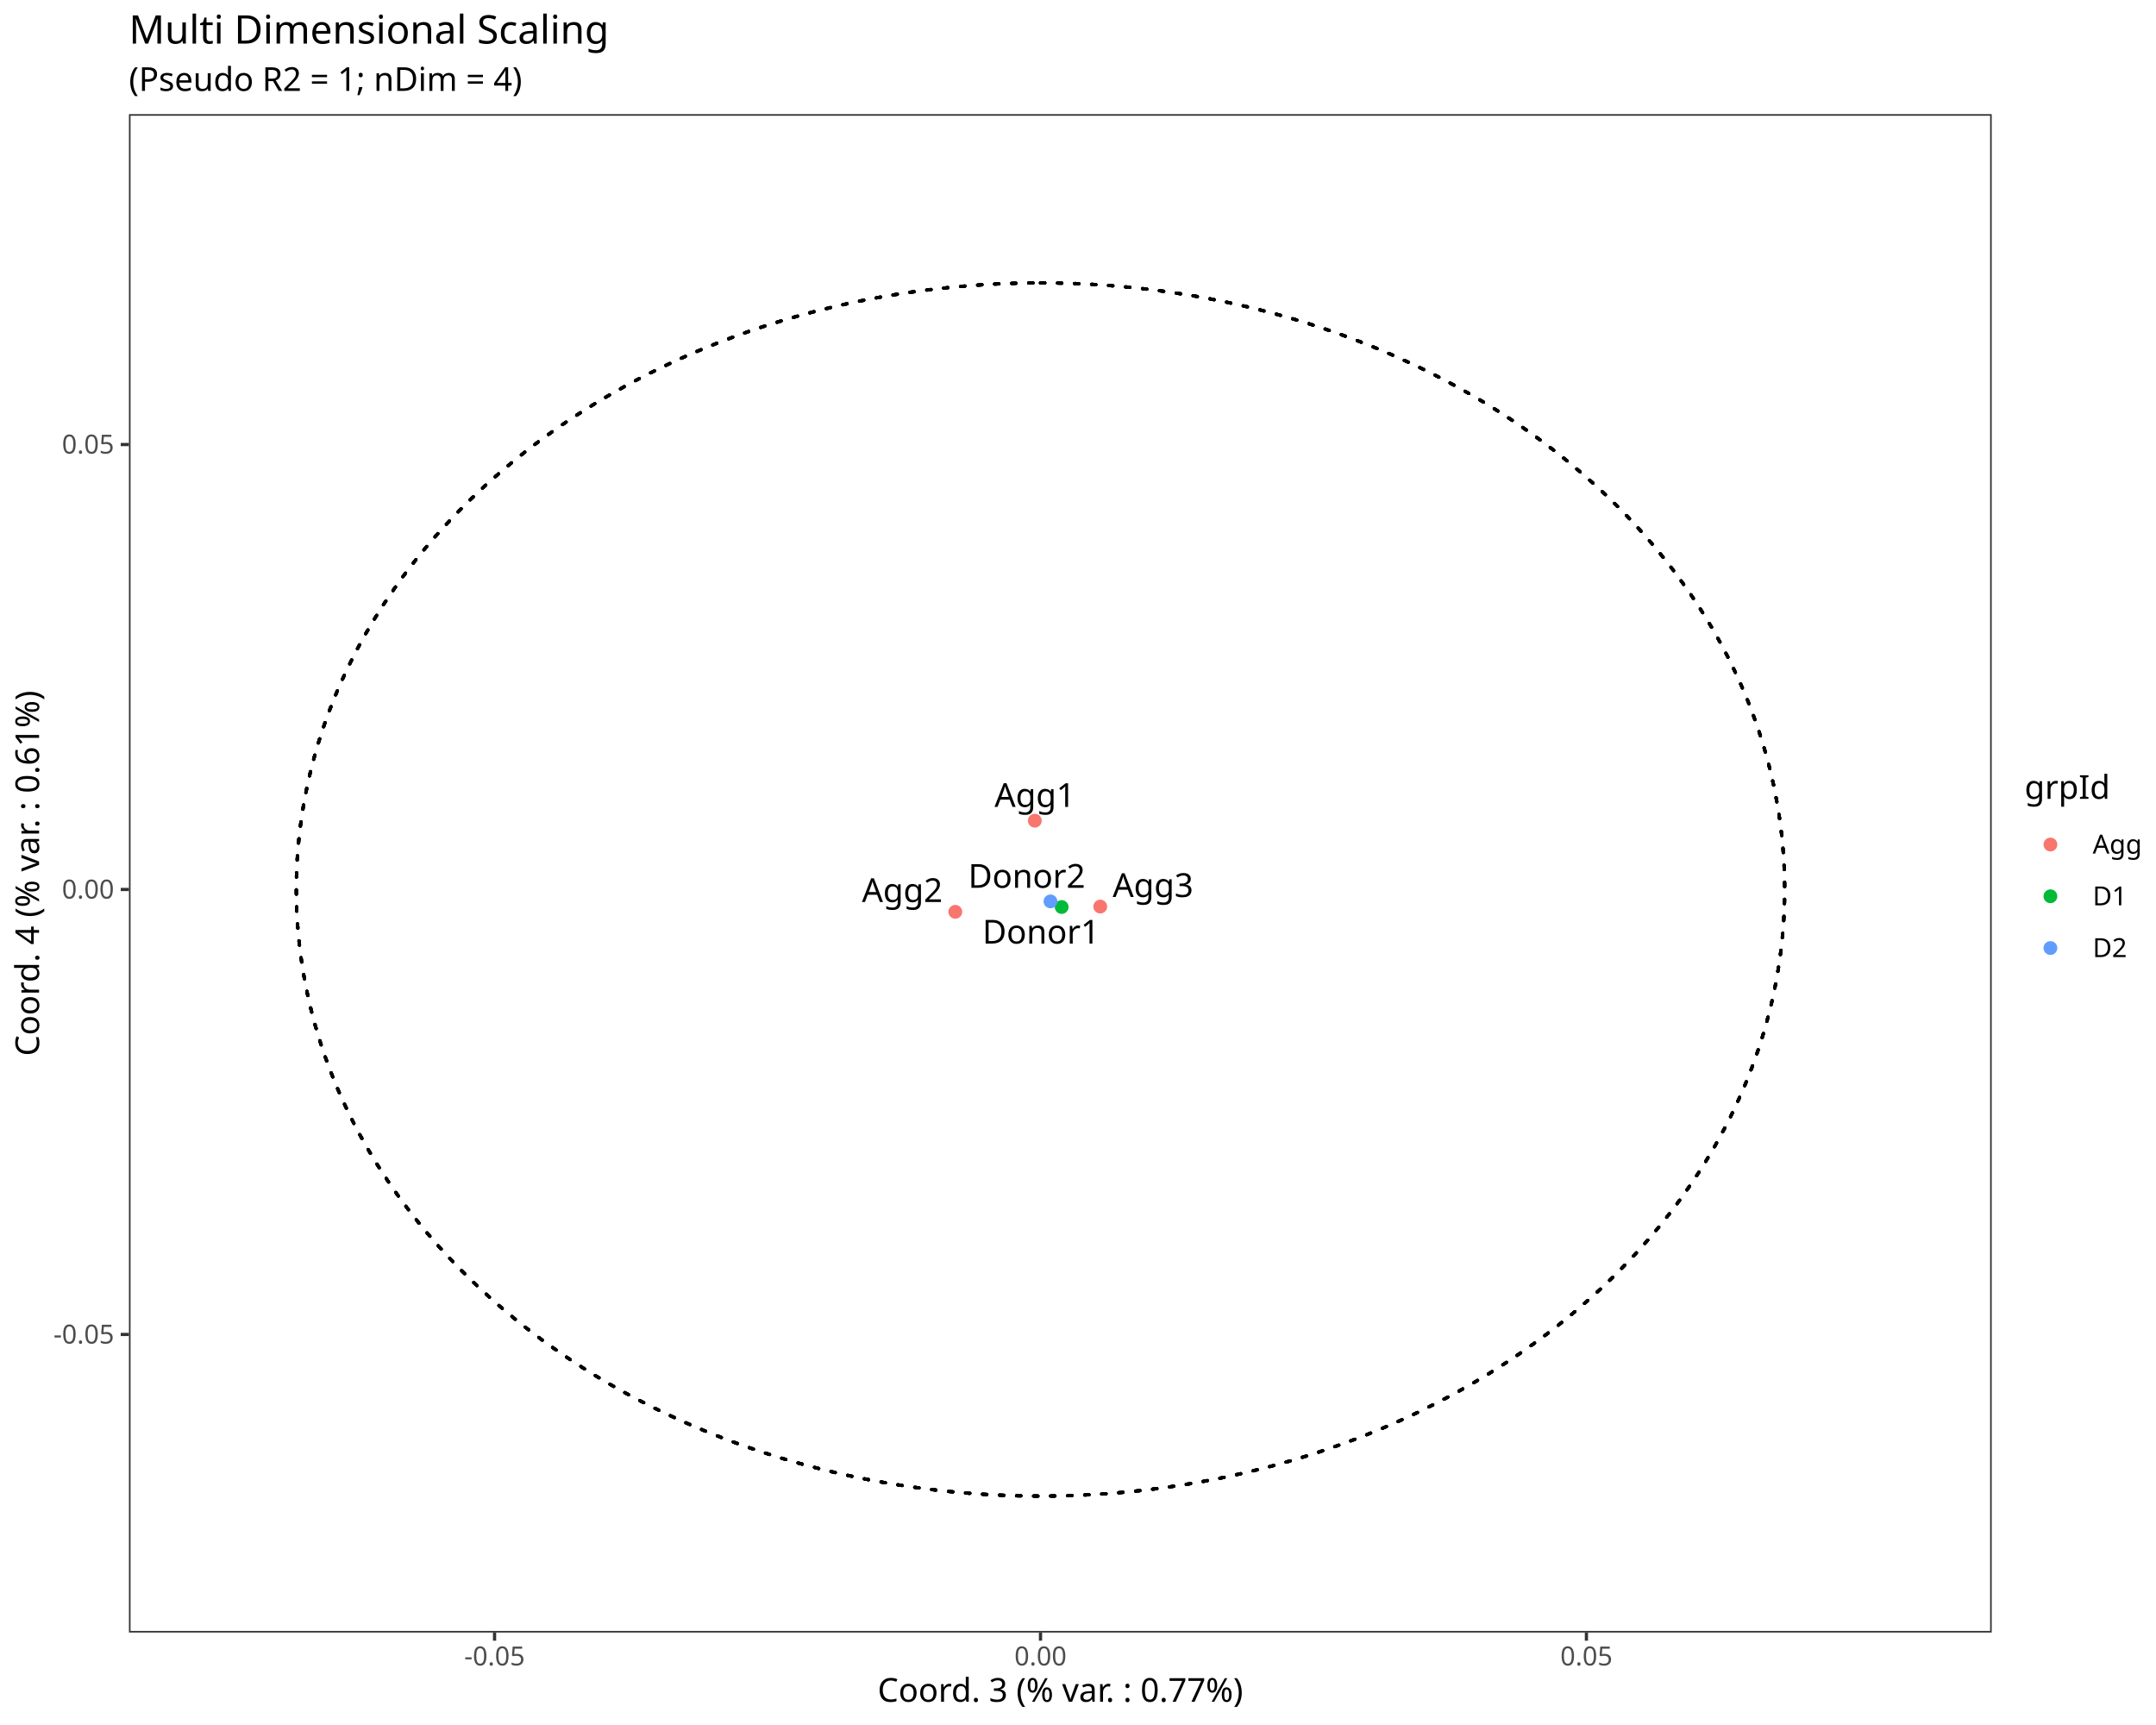
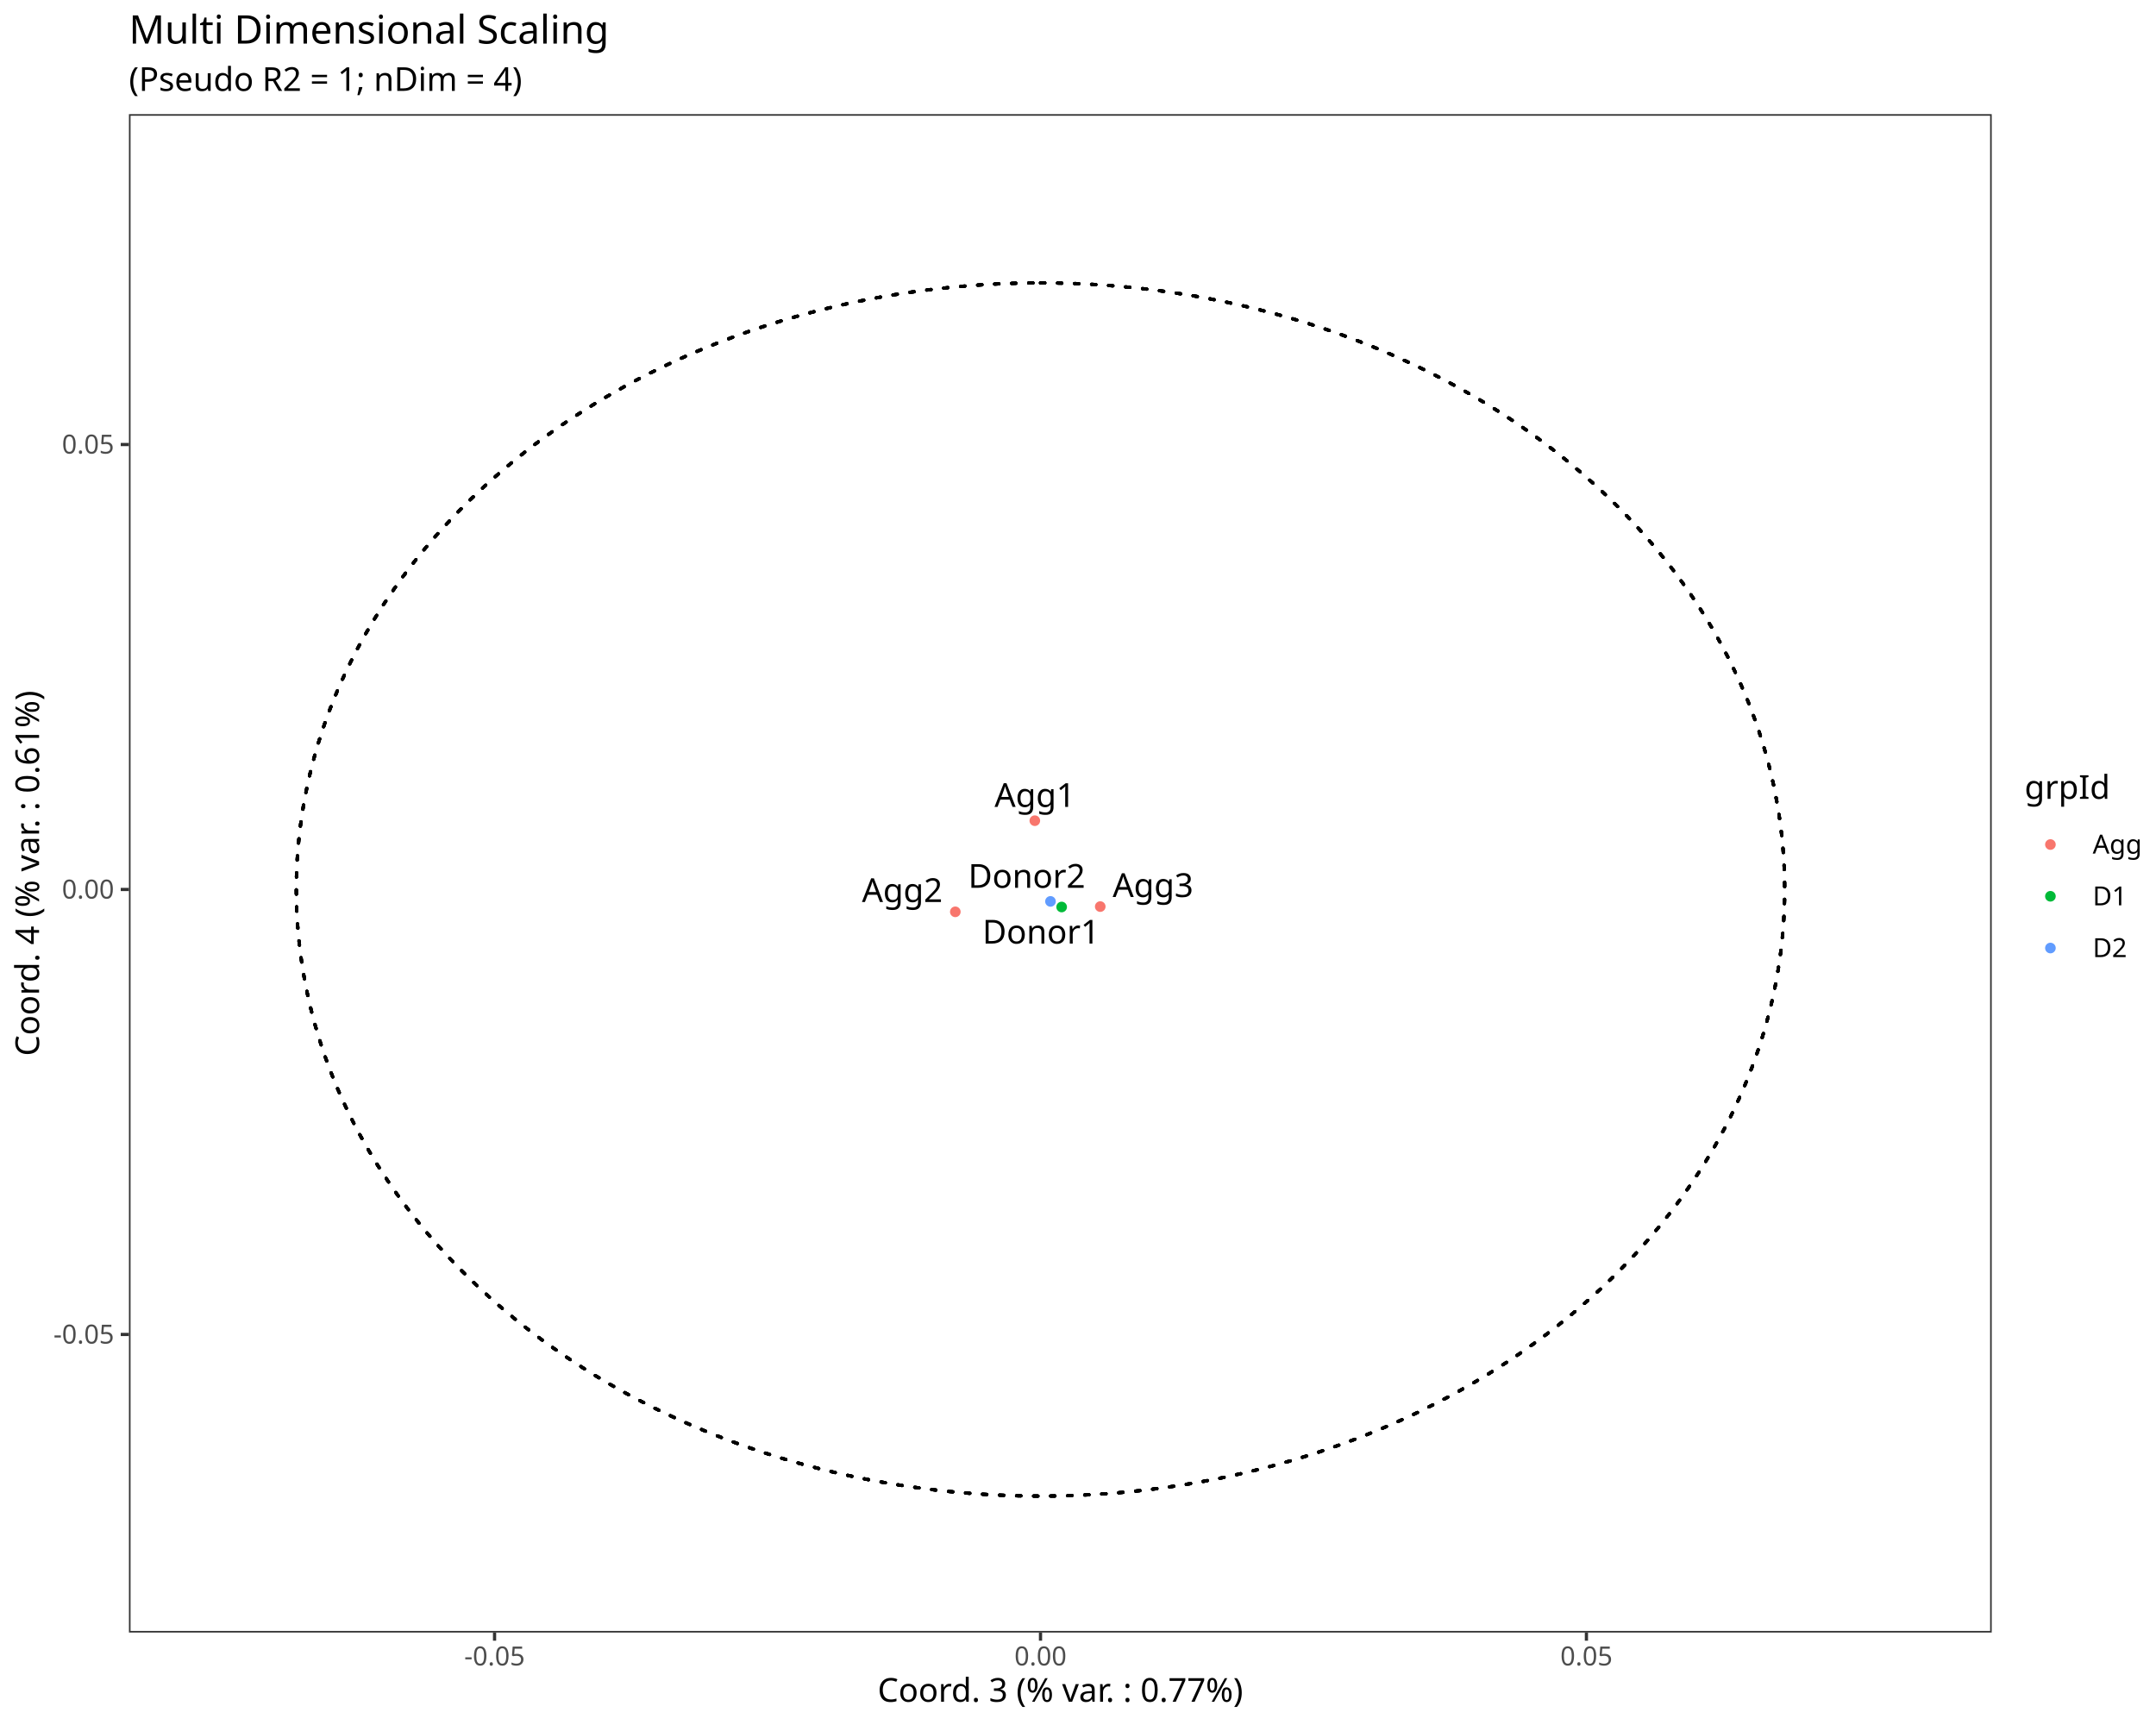
<svg xmlns="http://www.w3.org/2000/svg" class="svglite" data-engine-version="2.0" width="720.00pt" height="576.00pt" viewBox="0 0 720.00 576.00">
  <defs>
    <style type="text/css">
    .svglite line, .svglite polyline, .svglite polygon, .svglite path, .svglite rect, .svglite circle {
      fill: none;
      stroke: #000000;
      stroke-linecap: round;
      stroke-linejoin: round;
      stroke-miterlimit: 10.00;
    }
  </style>
  </defs>
  <rect width="100%" height="100%" style="stroke: none; fill: #FFFFFF;" />
  <defs>
    <clipPath id="cpMC4wMHw3MjAuMDB8MC4wMHw1NzYuMDA=">
      <rect x="0.00" y="0.00" width="720.00" height="576.00" />
    </clipPath>
  </defs>
  <g clip-path="url(#cpMC4wMHw3MjAuMDB8MC4wMHw1NzYuMDA=)">
    <rect x="0.00" y="0.00" width="720.00" height="576.00" style="stroke-width: 1.07; stroke: #FFFFFF; fill: #FFFFFF;" />
  </g>
  <defs>
    <clipPath id="cpNDMuMDZ8NjY1LjE0fDM4LjEyfDU0NS4xMQ==">
      <rect x="43.06" y="38.12" width="622.08" height="507.00" />
    </clipPath>
  </defs>
  <g clip-path="url(#cpNDMuMDZ8NjY1LjE0fDM4LjEyfDU0NS4xMQ==)">
    <rect x="43.06" y="38.12" width="622.08" height="507.00" style="stroke-width: 1.07; stroke: none; fill: #FFFFFF;" />
-     <circle cx="354.54" cy="302.86" r="1.95" style="stroke-width: 0.71; stroke: #00BA38; fill: #00BA38;" />
-     <circle cx="350.81" cy="300.99" r="1.95" style="stroke-width: 0.71; stroke: #619CFF; fill: #619CFF;" />
-     <circle cx="345.58" cy="274.04" r="1.95" style="stroke-width: 0.71; stroke: #F8766D; fill: #F8766D;" />
-     <circle cx="319.03" cy="304.47" r="1.95" style="stroke-width: 0.71; stroke: #F8766D; fill: #F8766D;" />
-     <circle cx="367.43" cy="302.72" r="1.95" style="stroke-width: 0.71; stroke: #F8766D; fill: #F8766D;" />
+     <circle cx="354.54" cy="302.86" r="1.42" style="stroke-width: 0.71; stroke: #00BA38; fill: #00BA38;" />
+     <circle cx="350.81" cy="300.99" r="1.42" style="stroke-width: 0.71; stroke: #619CFF; fill: #619CFF;" />
+     <circle cx="345.58" cy="274.04" r="1.42" style="stroke-width: 0.71; stroke: #F8766D; fill: #F8766D;" />
+     <circle cx="319.03" cy="304.47" r="1.42" style="stroke-width: 0.71; stroke: #F8766D; fill: #F8766D;" />
+     <circle cx="367.43" cy="302.72" r="1.42" style="stroke-width: 0.71; stroke: #F8766D; fill: #F8766D;" />
    <text x="347.64" y="315.07" text-anchor="middle" style="font-size: 11.04px; font-family: sans;" textLength="36.21px" lengthAdjust="spacingAndGlyphs">Donor1</text>
    <text x="342.88" y="296.45" text-anchor="middle" style="font-size: 11.04px; font-family: sans;" textLength="36.21px" lengthAdjust="spacingAndGlyphs">Donor2</text>
    <text x="345.60" y="269.44" text-anchor="middle" style="font-size: 11.04px; font-family: sans;" textLength="25.79px" lengthAdjust="spacingAndGlyphs">Agg1</text>
    <text x="301.32" y="301.20" text-anchor="middle" style="font-size: 11.04px; font-family: sans;" textLength="25.79px" lengthAdjust="spacingAndGlyphs">Agg2</text>
    <text x="385.05" y="299.52" text-anchor="middle" style="font-size: 11.04px; font-family: sans;" textLength="25.79px" lengthAdjust="spacingAndGlyphs">Agg3</text>
    <polygon points="347.48,94.47 351.81,94.50 356.15,94.59 360.48,94.74 364.81,94.96 369.14,95.24 373.46,95.58 377.77,95.98 382.07,96.44 386.36,96.96 390.63,97.54 394.90,98.19 399.15,98.89 403.38,99.66 407.60,100.48 411.80,101.37 415.98,102.31 420.14,103.32 424.28,104.38 428.39,105.50 432.48,106.68 436.54,107.92 440.58,109.21 444.58,110.57 448.56,111.98 452.51,113.44 456.42,114.97 460.31,116.54 464.15,118.17 467.96,119.86 471.74,121.60 475.48,123.40 479.18,125.24 482.83,127.14 486.45,129.09 490.03,131.10 493.56,133.15 497.04,135.25 500.48,137.40 503.88,139.60 507.23,141.85 510.52,144.15 513.77,146.49 516.97,148.88 520.12,151.31 523.21,153.79 526.25,156.31 529.24,158.88 532.17,161.48 535.04,164.13 537.86,166.82 540.62,169.55 543.32,172.31 545.96,175.12 548.54,177.96 551.06,180.84 553.51,183.75 555.91,186.70 558.24,189.68 560.50,192.69 562.71,195.74 564.84,198.82 566.91,201.92 568.91,205.06 570.85,208.22 572.72,211.41 574.52,214.63 576.25,217.87 577.91,221.14 579.49,224.43 581.01,227.74 582.46,231.07 583.84,234.42 585.14,237.79 586.37,241.18 587.53,244.59 588.62,248.01 589.63,251.45 590.57,254.90 591.44,258.37 592.23,261.84 592.94,265.33 593.58,268.82 594.15,272.33 594.64,275.84 595.06,279.36 595.40,282.88 595.66,286.41 595.85,289.95 595.96,293.48 596.00,297.01 595.96,300.55 595.85,304.08 595.66,307.61 595.40,311.14 595.06,314.67 594.64,318.19 594.15,321.70 593.58,325.20 592.94,328.70 592.23,332.19 591.44,335.66 590.57,339.13 589.63,342.58 588.62,346.01 587.53,349.44 586.37,352.84 585.14,356.23 583.84,359.60 582.46,362.96 581.01,366.29 579.49,369.60 577.91,372.89 576.25,376.16 574.52,379.40 572.72,382.61 570.85,385.81 568.91,388.97 566.91,392.10 564.84,395.21 562.71,398.29 560.50,401.33 558.24,404.35 555.91,407.33 553.51,410.28 551.06,413.19 548.54,416.07 545.96,418.91 543.32,421.71 540.62,424.48 537.86,427.21 535.04,429.90 532.17,432.54 529.24,435.15 526.25,437.72 523.21,440.24 520.12,442.71 516.97,445.15 513.77,447.54 510.52,449.88 507.23,452.17 503.88,454.42 500.48,456.62 497.04,458.78 493.56,460.88 490.03,462.93 486.45,464.93 482.83,466.88 479.18,468.78 475.48,470.63 471.74,472.43 467.96,474.17 464.15,475.85 460.31,477.49 456.42,479.06 452.51,480.58 448.56,482.05 444.58,483.46 440.58,484.81 436.54,486.11 432.48,487.35 428.39,488.53 424.28,489.65 420.14,490.71 415.98,491.72 411.80,492.66 407.60,493.55 403.38,494.37 399.15,495.14 394.90,495.84 390.63,496.48 386.36,497.07 382.07,497.59 377.77,498.05 373.46,498.45 369.14,498.79 364.81,499.07 360.48,499.28 356.15,499.44 351.81,499.53 347.48,499.56 343.14,499.53 338.80,499.44 334.47,499.28 330.14,499.07 325.82,498.79 321.50,498.45 317.19,498.05 312.89,497.59 308.60,497.07 304.32,496.48 300.06,495.84 295.81,495.14 291.57,494.37 287.35,493.55 283.15,492.66 278.97,491.72 274.82,490.71 270.68,489.65 266.57,488.53 262.48,487.35 258.41,486.11 254.38,484.81 250.37,483.46 246.39,482.05 242.45,480.58 238.53,479.06 234.65,477.49 230.80,475.85 226.99,474.17 223.22,472.43 219.48,470.63 215.78,468.78 212.12,466.88 208.50,464.93 204.93,462.93 201.40,460.88 197.91,458.78 194.47,456.62 191.08,454.42 187.73,452.17 184.43,449.88 181.18,447.54 177.98,445.15 174.84,442.71 171.74,440.24 168.70,437.72 165.72,435.15 162.79,432.54 159.91,429.90 157.10,427.21 154.34,424.48 151.64,421.71 149.00,418.91 146.42,416.07 143.90,413.19 141.44,410.28 139.05,407.33 136.72,404.35 134.45,401.33 132.25,398.29 130.11,395.21 128.04,392.10 126.04,388.97 124.11,385.81 122.24,382.61 120.44,379.40 118.71,376.16 117.05,372.89 115.46,369.60 113.94,366.29 112.49,362.96 111.12,359.60 109.81,356.23 108.58,352.84 107.42,349.44 106.34,346.01 105.32,342.58 104.38,339.13 103.52,335.66 102.73,332.19 102.01,328.70 101.37,325.20 100.81,321.70 100.31,318.19 99.90,314.67 99.56,311.14 99.29,307.61 99.10,304.08 98.99,300.55 98.95,297.01 98.99,293.48 99.10,289.95 99.29,286.41 99.56,282.88 99.90,279.36 100.31,275.84 100.81,272.33 101.37,268.82 102.01,265.33 102.73,261.84 103.52,258.37 104.38,254.90 105.32,251.45 106.34,248.01 107.42,244.59 108.58,241.18 109.81,237.79 111.12,234.42 112.49,231.07 113.94,227.74 115.46,224.43 117.05,221.14 118.71,217.87 120.44,214.63 122.24,211.41 124.11,208.22 126.04,205.06 128.04,201.92 130.11,198.82 132.25,195.74 134.45,192.69 136.72,189.68 139.05,186.70 141.44,183.75 143.90,180.84 146.42,177.96 149.00,175.12 151.64,172.31 154.34,169.55 157.10,166.82 159.91,164.13 162.79,161.48 165.72,158.88 168.70,156.31 171.74,153.79 174.84,151.31 177.98,148.88 181.18,146.49 184.43,144.15 187.73,141.85 191.08,139.60 194.47,137.40 197.91,135.25 201.40,133.15 204.93,131.10 208.50,129.09 212.12,127.14 215.78,125.24 219.48,123.40 223.22,121.60 226.99,119.86 230.80,118.17 234.65,116.54 238.53,114.97 242.45,113.44 246.39,111.98 250.37,110.57 254.38,109.21 258.41,107.92 262.48,106.68 266.57,105.50 270.68,104.38 274.82,103.32 278.97,102.31 283.15,101.37 287.35,100.48 291.57,99.66 295.81,98.89 300.06,98.19 304.32,97.54 308.60,96.96 312.89,96.44 317.19,95.98 321.50,95.58 325.82,95.24 330.14,94.96 334.47,94.74 338.80,94.59 343.14,94.50 347.48,94.47 " style="stroke-width: 1.07; stroke-dasharray: 1.42,4.27; fill: none;" />
    <polygon points="347.48,94.47 351.81,94.50 356.15,94.59 360.48,94.74 364.81,94.96 369.14,95.24 373.46,95.58 377.77,95.98 382.07,96.44 386.36,96.96 390.63,97.54 394.90,98.19 399.15,98.89 403.38,99.66 407.60,100.48 411.80,101.37 415.98,102.31 420.14,103.32 424.28,104.38 428.39,105.50 432.48,106.68 436.54,107.92 440.58,109.21 444.58,110.57 448.56,111.98 452.51,113.44 456.42,114.97 460.31,116.54 464.15,118.17 467.96,119.86 471.74,121.60 475.48,123.40 479.18,125.24 482.83,127.14 486.45,129.09 490.03,131.10 493.56,133.15 497.04,135.25 500.48,137.40 503.88,139.60 507.23,141.85 510.52,144.15 513.77,146.49 516.97,148.88 520.12,151.31 523.21,153.79 526.25,156.31 529.24,158.88 532.17,161.48 535.04,164.13 537.86,166.82 540.62,169.55 543.32,172.31 545.96,175.12 548.54,177.96 551.06,180.84 553.51,183.75 555.91,186.70 558.24,189.68 560.50,192.69 562.71,195.74 564.84,198.82 566.91,201.92 568.91,205.06 570.85,208.22 572.72,211.41 574.52,214.63 576.25,217.87 577.91,221.14 579.49,224.43 581.01,227.74 582.46,231.07 583.84,234.42 585.14,237.79 586.37,241.18 587.53,244.59 588.62,248.01 589.63,251.45 590.57,254.90 591.44,258.37 592.23,261.84 592.94,265.33 593.58,268.82 594.15,272.33 594.64,275.84 595.06,279.36 595.40,282.88 595.66,286.41 595.85,289.95 595.96,293.48 596.00,297.01 595.96,300.55 595.85,304.08 595.66,307.61 595.40,311.14 595.06,314.67 594.64,318.19 594.15,321.70 593.58,325.20 592.94,328.70 592.23,332.19 591.44,335.66 590.57,339.13 589.63,342.58 588.62,346.01 587.53,349.44 586.37,352.84 585.14,356.23 583.84,359.60 582.46,362.96 581.01,366.29 579.49,369.60 577.91,372.89 576.25,376.16 574.52,379.40 572.72,382.61 570.85,385.81 568.91,388.97 566.91,392.10 564.84,395.21 562.71,398.29 560.50,401.33 558.24,404.35 555.91,407.33 553.51,410.28 551.06,413.19 548.54,416.07 545.96,418.91 543.32,421.71 540.62,424.48 537.86,427.21 535.04,429.90 532.17,432.54 529.24,435.15 526.25,437.72 523.21,440.24 520.12,442.71 516.97,445.15 513.77,447.54 510.52,449.88 507.23,452.17 503.88,454.42 500.48,456.62 497.04,458.78 493.56,460.88 490.03,462.93 486.45,464.93 482.83,466.88 479.18,468.78 475.48,470.63 471.74,472.43 467.96,474.17 464.15,475.85 460.31,477.49 456.42,479.06 452.51,480.58 448.56,482.05 444.58,483.46 440.58,484.81 436.54,486.11 432.48,487.35 428.39,488.53 424.28,489.65 420.14,490.71 415.98,491.72 411.80,492.66 407.60,493.55 403.38,494.37 399.15,495.14 394.90,495.84 390.63,496.48 386.36,497.07 382.07,497.59 377.77,498.05 373.46,498.45 369.14,498.79 364.81,499.07 360.48,499.28 356.15,499.44 351.81,499.53 347.48,499.56 343.14,499.53 338.80,499.44 334.47,499.28 330.14,499.07 325.82,498.79 321.50,498.45 317.19,498.05 312.89,497.59 308.60,497.07 304.32,496.48 300.06,495.84 295.81,495.14 291.57,494.37 287.35,493.55 283.15,492.66 278.97,491.72 274.82,490.71 270.68,489.65 266.57,488.53 262.48,487.35 258.41,486.11 254.38,484.81 250.37,483.46 246.39,482.05 242.45,480.58 238.53,479.06 234.65,477.49 230.80,475.85 226.99,474.17 223.22,472.43 219.48,470.63 215.78,468.78 212.12,466.88 208.50,464.93 204.93,462.93 201.40,460.88 197.91,458.78 194.47,456.62 191.08,454.42 187.73,452.17 184.43,449.88 181.18,447.54 177.98,445.15 174.84,442.71 171.74,440.24 168.70,437.72 165.72,435.15 162.79,432.54 159.91,429.90 157.10,427.21 154.34,424.48 151.64,421.71 149.00,418.91 146.42,416.07 143.90,413.19 141.44,410.28 139.05,407.33 136.72,404.35 134.45,401.33 132.25,398.29 130.11,395.21 128.04,392.10 126.04,388.97 124.11,385.81 122.24,382.61 120.44,379.40 118.71,376.16 117.05,372.89 115.46,369.60 113.94,366.29 112.49,362.96 111.12,359.60 109.81,356.23 108.58,352.84 107.42,349.44 106.34,346.01 105.32,342.58 104.38,339.13 103.52,335.66 102.73,332.19 102.01,328.70 101.37,325.20 100.81,321.70 100.31,318.19 99.90,314.67 99.56,311.14 99.29,307.61 99.10,304.08 98.99,300.55 98.95,297.01 98.99,293.48 99.10,289.95 99.29,286.41 99.56,282.88 99.90,279.36 100.31,275.84 100.81,272.33 101.37,268.82 102.01,265.33 102.73,261.84 103.52,258.37 104.38,254.90 105.32,251.45 106.34,248.01 107.42,244.59 108.58,241.18 109.81,237.79 111.12,234.42 112.49,231.07 113.94,227.74 115.46,224.43 117.05,221.14 118.71,217.87 120.44,214.63 122.24,211.41 124.11,208.22 126.04,205.06 128.04,201.92 130.11,198.82 132.25,195.74 134.45,192.69 136.72,189.68 139.05,186.70 141.44,183.75 143.90,180.84 146.42,177.96 149.00,175.12 151.64,172.31 154.34,169.55 157.10,166.82 159.91,164.13 162.79,161.48 165.72,158.88 168.70,156.31 171.74,153.79 174.84,151.31 177.98,148.88 181.18,146.49 184.43,144.15 187.73,141.85 191.08,139.60 194.47,137.40 197.91,135.25 201.40,133.15 204.93,131.10 208.50,129.09 212.12,127.14 215.78,125.24 219.48,123.40 223.22,121.60 226.99,119.86 230.80,118.17 234.65,116.54 238.53,114.97 242.45,113.44 246.39,111.98 250.37,110.57 254.38,109.21 258.41,107.92 262.48,106.68 266.57,105.50 270.68,104.38 274.82,103.32 278.97,102.31 283.15,101.37 287.35,100.48 291.57,99.66 295.81,98.89 300.06,98.19 304.32,97.54 308.60,96.96 312.89,96.44 317.19,95.98 321.50,95.58 325.82,95.24 330.14,94.96 334.47,94.74 338.80,94.59 343.14,94.50 347.48,94.47 " style="stroke-width: 1.07; stroke-dasharray: 1.42,4.27; fill: none;" />
    <polygon points="347.48,94.47 351.81,94.50 356.15,94.59 360.48,94.74 364.81,94.96 369.14,95.24 373.46,95.58 377.77,95.98 382.07,96.44 386.36,96.96 390.63,97.54 394.90,98.19 399.15,98.89 403.38,99.66 407.60,100.48 411.80,101.37 415.98,102.31 420.14,103.32 424.28,104.38 428.39,105.50 432.48,106.68 436.54,107.92 440.58,109.21 444.58,110.57 448.56,111.98 452.51,113.44 456.42,114.97 460.31,116.54 464.15,118.17 467.96,119.86 471.74,121.60 475.48,123.40 479.18,125.24 482.83,127.14 486.45,129.09 490.03,131.10 493.56,133.15 497.04,135.25 500.48,137.40 503.88,139.60 507.23,141.85 510.52,144.15 513.77,146.49 516.97,148.88 520.12,151.31 523.21,153.79 526.25,156.31 529.24,158.88 532.17,161.48 535.04,164.13 537.86,166.82 540.62,169.55 543.32,172.31 545.96,175.12 548.54,177.96 551.06,180.84 553.51,183.75 555.91,186.70 558.24,189.68 560.50,192.69 562.71,195.74 564.84,198.82 566.91,201.92 568.91,205.06 570.85,208.22 572.72,211.41 574.52,214.63 576.25,217.87 577.91,221.14 579.49,224.43 581.01,227.74 582.46,231.07 583.84,234.42 585.14,237.79 586.37,241.18 587.53,244.59 588.62,248.01 589.63,251.45 590.57,254.90 591.44,258.37 592.23,261.84 592.94,265.33 593.58,268.82 594.15,272.33 594.64,275.84 595.06,279.36 595.40,282.88 595.66,286.41 595.85,289.95 595.96,293.48 596.00,297.01 595.96,300.55 595.85,304.08 595.66,307.61 595.40,311.14 595.06,314.67 594.64,318.19 594.15,321.70 593.58,325.20 592.94,328.70 592.23,332.19 591.44,335.66 590.57,339.13 589.63,342.58 588.62,346.01 587.53,349.44 586.37,352.84 585.14,356.23 583.84,359.60 582.46,362.96 581.01,366.29 579.49,369.60 577.91,372.89 576.25,376.16 574.52,379.40 572.72,382.61 570.85,385.81 568.91,388.97 566.91,392.10 564.84,395.21 562.71,398.29 560.50,401.33 558.24,404.35 555.91,407.33 553.51,410.28 551.06,413.19 548.54,416.07 545.96,418.91 543.32,421.71 540.62,424.48 537.86,427.21 535.04,429.90 532.17,432.54 529.24,435.15 526.25,437.72 523.21,440.24 520.12,442.71 516.97,445.15 513.77,447.54 510.52,449.88 507.23,452.17 503.88,454.42 500.48,456.62 497.04,458.78 493.56,460.88 490.03,462.93 486.45,464.93 482.83,466.88 479.18,468.78 475.48,470.63 471.74,472.43 467.96,474.17 464.15,475.85 460.31,477.49 456.42,479.06 452.51,480.58 448.56,482.05 444.58,483.46 440.58,484.81 436.54,486.11 432.48,487.35 428.39,488.53 424.28,489.65 420.14,490.71 415.98,491.72 411.80,492.66 407.60,493.55 403.38,494.37 399.15,495.14 394.90,495.84 390.63,496.48 386.36,497.07 382.07,497.59 377.77,498.05 373.46,498.45 369.14,498.79 364.81,499.07 360.48,499.28 356.15,499.44 351.81,499.53 347.48,499.56 343.14,499.53 338.80,499.44 334.47,499.28 330.14,499.07 325.82,498.79 321.50,498.45 317.19,498.05 312.89,497.59 308.60,497.07 304.32,496.48 300.06,495.84 295.81,495.14 291.57,494.37 287.35,493.55 283.15,492.66 278.97,491.72 274.82,490.71 270.68,489.65 266.57,488.53 262.48,487.35 258.41,486.11 254.38,484.81 250.37,483.46 246.39,482.05 242.45,480.58 238.53,479.06 234.65,477.49 230.80,475.85 226.99,474.17 223.22,472.43 219.48,470.63 215.78,468.78 212.12,466.88 208.50,464.93 204.93,462.93 201.40,460.88 197.91,458.78 194.47,456.62 191.08,454.42 187.73,452.17 184.43,449.88 181.18,447.54 177.98,445.15 174.84,442.71 171.74,440.24 168.70,437.72 165.72,435.15 162.79,432.54 159.91,429.90 157.10,427.21 154.34,424.48 151.64,421.71 149.00,418.91 146.42,416.07 143.90,413.19 141.44,410.28 139.05,407.33 136.72,404.35 134.45,401.33 132.25,398.29 130.11,395.21 128.04,392.10 126.04,388.97 124.11,385.81 122.24,382.61 120.44,379.40 118.71,376.16 117.05,372.89 115.46,369.60 113.94,366.29 112.49,362.96 111.12,359.60 109.81,356.23 108.58,352.84 107.42,349.44 106.34,346.01 105.32,342.58 104.38,339.13 103.52,335.66 102.73,332.19 102.01,328.70 101.37,325.20 100.81,321.70 100.31,318.19 99.90,314.67 99.56,311.14 99.29,307.61 99.10,304.08 98.99,300.55 98.95,297.01 98.99,293.48 99.10,289.95 99.29,286.41 99.56,282.88 99.90,279.36 100.31,275.84 100.81,272.33 101.37,268.82 102.01,265.33 102.73,261.84 103.52,258.37 104.38,254.90 105.32,251.45 106.34,248.01 107.42,244.59 108.58,241.18 109.81,237.79 111.12,234.42 112.49,231.07 113.94,227.74 115.46,224.43 117.05,221.14 118.71,217.87 120.44,214.63 122.24,211.41 124.11,208.22 126.04,205.06 128.04,201.92 130.11,198.82 132.25,195.74 134.45,192.69 136.72,189.68 139.05,186.70 141.44,183.75 143.90,180.84 146.42,177.96 149.00,175.12 151.64,172.31 154.34,169.55 157.10,166.82 159.91,164.13 162.79,161.48 165.72,158.88 168.70,156.31 171.74,153.79 174.84,151.31 177.98,148.88 181.18,146.49 184.43,144.15 187.73,141.85 191.08,139.60 194.47,137.40 197.91,135.25 201.40,133.15 204.93,131.10 208.50,129.09 212.12,127.14 215.78,125.24 219.48,123.40 223.22,121.60 226.99,119.86 230.80,118.17 234.65,116.54 238.53,114.97 242.45,113.44 246.39,111.98 250.37,110.57 254.38,109.21 258.41,107.92 262.48,106.68 266.57,105.50 270.68,104.38 274.82,103.32 278.97,102.31 283.15,101.37 287.35,100.48 291.57,99.66 295.81,98.89 300.06,98.19 304.32,97.54 308.60,96.96 312.89,96.44 317.19,95.98 321.50,95.58 325.82,95.24 330.14,94.96 334.47,94.74 338.80,94.59 343.14,94.50 347.48,94.47 " style="stroke-width: 1.07; stroke-dasharray: 1.42,4.27; fill: none;" />
    <polygon points="347.48,94.47 351.81,94.50 356.15,94.59 360.48,94.74 364.81,94.96 369.14,95.24 373.46,95.58 377.77,95.98 382.07,96.44 386.36,96.96 390.63,97.54 394.90,98.19 399.15,98.89 403.38,99.66 407.60,100.48 411.80,101.37 415.98,102.31 420.14,103.32 424.28,104.38 428.39,105.50 432.48,106.68 436.54,107.92 440.58,109.21 444.58,110.57 448.56,111.98 452.51,113.44 456.42,114.97 460.31,116.54 464.15,118.17 467.96,119.86 471.74,121.60 475.48,123.40 479.18,125.24 482.83,127.14 486.45,129.09 490.03,131.10 493.56,133.15 497.04,135.25 500.48,137.40 503.88,139.60 507.23,141.85 510.52,144.15 513.77,146.49 516.97,148.88 520.12,151.31 523.21,153.79 526.25,156.31 529.24,158.88 532.17,161.48 535.04,164.13 537.86,166.82 540.62,169.55 543.32,172.31 545.96,175.12 548.54,177.96 551.06,180.84 553.51,183.75 555.91,186.70 558.24,189.68 560.50,192.69 562.71,195.74 564.84,198.82 566.91,201.92 568.91,205.06 570.85,208.22 572.72,211.41 574.52,214.63 576.25,217.87 577.91,221.14 579.49,224.43 581.01,227.74 582.46,231.07 583.84,234.42 585.14,237.79 586.37,241.18 587.53,244.59 588.62,248.01 589.63,251.45 590.57,254.90 591.44,258.37 592.23,261.84 592.94,265.33 593.58,268.82 594.15,272.33 594.64,275.84 595.06,279.36 595.40,282.88 595.66,286.41 595.85,289.95 595.96,293.48 596.00,297.01 595.96,300.55 595.85,304.08 595.66,307.61 595.40,311.14 595.06,314.67 594.64,318.19 594.15,321.70 593.58,325.20 592.94,328.70 592.23,332.19 591.44,335.66 590.57,339.13 589.63,342.58 588.62,346.01 587.53,349.44 586.37,352.84 585.14,356.23 583.84,359.60 582.46,362.96 581.01,366.29 579.49,369.60 577.91,372.89 576.25,376.16 574.52,379.40 572.72,382.61 570.85,385.81 568.91,388.97 566.91,392.10 564.84,395.21 562.71,398.29 560.50,401.33 558.24,404.35 555.91,407.33 553.51,410.28 551.06,413.19 548.54,416.07 545.96,418.91 543.32,421.71 540.62,424.48 537.86,427.21 535.04,429.90 532.17,432.54 529.24,435.15 526.25,437.72 523.21,440.24 520.12,442.71 516.97,445.15 513.77,447.54 510.52,449.88 507.23,452.17 503.88,454.42 500.48,456.62 497.04,458.78 493.56,460.88 490.03,462.93 486.45,464.93 482.83,466.88 479.18,468.78 475.48,470.63 471.74,472.43 467.96,474.17 464.15,475.85 460.31,477.49 456.42,479.06 452.51,480.58 448.56,482.05 444.58,483.46 440.58,484.81 436.54,486.11 432.48,487.35 428.39,488.53 424.28,489.65 420.14,490.71 415.98,491.72 411.80,492.66 407.60,493.55 403.38,494.37 399.15,495.14 394.90,495.84 390.63,496.48 386.36,497.07 382.07,497.59 377.77,498.05 373.46,498.45 369.14,498.79 364.81,499.07 360.48,499.28 356.15,499.44 351.81,499.53 347.48,499.56 343.14,499.53 338.80,499.44 334.47,499.28 330.14,499.07 325.82,498.79 321.50,498.45 317.19,498.05 312.89,497.59 308.60,497.07 304.32,496.48 300.06,495.84 295.81,495.14 291.57,494.37 287.35,493.55 283.15,492.66 278.97,491.72 274.82,490.71 270.68,489.65 266.57,488.53 262.48,487.35 258.41,486.11 254.38,484.81 250.37,483.46 246.39,482.05 242.45,480.58 238.53,479.06 234.65,477.49 230.80,475.85 226.99,474.17 223.22,472.43 219.48,470.63 215.78,468.78 212.12,466.88 208.50,464.93 204.93,462.93 201.40,460.88 197.91,458.78 194.47,456.62 191.08,454.42 187.73,452.17 184.43,449.88 181.18,447.54 177.98,445.15 174.84,442.71 171.74,440.24 168.70,437.72 165.72,435.15 162.79,432.54 159.91,429.90 157.10,427.21 154.34,424.48 151.64,421.71 149.00,418.91 146.42,416.07 143.90,413.19 141.44,410.28 139.05,407.33 136.72,404.35 134.45,401.33 132.25,398.29 130.11,395.21 128.04,392.10 126.04,388.97 124.11,385.81 122.24,382.61 120.44,379.40 118.71,376.16 117.05,372.89 115.46,369.60 113.94,366.29 112.49,362.96 111.12,359.60 109.81,356.23 108.58,352.84 107.42,349.44 106.34,346.01 105.32,342.58 104.38,339.13 103.52,335.66 102.73,332.19 102.01,328.70 101.37,325.20 100.81,321.70 100.31,318.19 99.90,314.67 99.56,311.14 99.29,307.61 99.10,304.08 98.99,300.55 98.95,297.01 98.99,293.48 99.10,289.95 99.29,286.41 99.56,282.88 99.90,279.36 100.31,275.84 100.81,272.33 101.37,268.82 102.01,265.33 102.73,261.84 103.52,258.37 104.38,254.90 105.32,251.45 106.34,248.01 107.42,244.59 108.58,241.18 109.81,237.79 111.12,234.42 112.49,231.07 113.94,227.74 115.46,224.43 117.05,221.14 118.71,217.87 120.44,214.63 122.24,211.41 124.11,208.22 126.04,205.06 128.04,201.92 130.11,198.82 132.25,195.74 134.45,192.69 136.72,189.68 139.05,186.70 141.44,183.75 143.90,180.84 146.42,177.96 149.00,175.12 151.64,172.31 154.34,169.55 157.10,166.82 159.91,164.13 162.79,161.48 165.72,158.88 168.70,156.31 171.74,153.79 174.84,151.31 177.98,148.88 181.18,146.49 184.43,144.15 187.73,141.85 191.08,139.60 194.47,137.40 197.91,135.25 201.40,133.15 204.93,131.10 208.50,129.09 212.12,127.14 215.78,125.24 219.48,123.40 223.22,121.60 226.99,119.86 230.80,118.17 234.65,116.54 238.53,114.97 242.45,113.44 246.39,111.98 250.37,110.57 254.38,109.21 258.41,107.92 262.48,106.68 266.57,105.50 270.68,104.38 274.82,103.32 278.97,102.31 283.15,101.37 287.35,100.48 291.57,99.66 295.81,98.89 300.06,98.19 304.32,97.54 308.60,96.96 312.89,96.44 317.19,95.98 321.50,95.58 325.82,95.24 330.14,94.96 334.47,94.74 338.80,94.59 343.14,94.50 347.48,94.47 " style="stroke-width: 1.07; stroke-dasharray: 1.42,4.27; fill: none;" />
    <polygon points="347.48,94.47 351.81,94.50 356.15,94.59 360.48,94.74 364.81,94.96 369.14,95.24 373.46,95.58 377.77,95.98 382.07,96.44 386.36,96.96 390.63,97.54 394.90,98.19 399.15,98.89 403.38,99.66 407.60,100.48 411.80,101.37 415.98,102.31 420.14,103.32 424.28,104.38 428.39,105.50 432.48,106.68 436.54,107.92 440.58,109.21 444.58,110.57 448.56,111.98 452.51,113.44 456.42,114.97 460.31,116.54 464.15,118.17 467.96,119.86 471.74,121.60 475.48,123.40 479.18,125.24 482.83,127.14 486.45,129.09 490.03,131.10 493.56,133.15 497.04,135.25 500.48,137.40 503.88,139.60 507.23,141.85 510.52,144.15 513.77,146.49 516.97,148.88 520.12,151.31 523.21,153.79 526.25,156.31 529.24,158.88 532.17,161.48 535.04,164.13 537.86,166.82 540.62,169.55 543.32,172.31 545.96,175.12 548.54,177.96 551.06,180.84 553.51,183.75 555.91,186.70 558.24,189.68 560.50,192.69 562.71,195.74 564.84,198.82 566.91,201.92 568.91,205.06 570.85,208.22 572.72,211.41 574.52,214.63 576.25,217.87 577.91,221.14 579.49,224.43 581.01,227.74 582.46,231.07 583.84,234.42 585.14,237.79 586.37,241.18 587.53,244.59 588.62,248.01 589.63,251.45 590.57,254.90 591.44,258.37 592.23,261.84 592.94,265.33 593.58,268.82 594.15,272.33 594.64,275.84 595.06,279.36 595.40,282.88 595.66,286.41 595.85,289.95 595.96,293.48 596.00,297.01 595.96,300.55 595.85,304.08 595.66,307.61 595.40,311.14 595.06,314.67 594.64,318.19 594.15,321.70 593.58,325.20 592.94,328.70 592.23,332.19 591.44,335.66 590.57,339.13 589.63,342.58 588.62,346.01 587.53,349.44 586.37,352.84 585.14,356.23 583.84,359.60 582.46,362.96 581.01,366.29 579.49,369.60 577.91,372.89 576.25,376.16 574.52,379.40 572.72,382.61 570.85,385.81 568.91,388.97 566.91,392.10 564.84,395.21 562.71,398.29 560.50,401.33 558.24,404.35 555.91,407.33 553.51,410.28 551.06,413.19 548.54,416.07 545.96,418.91 543.32,421.71 540.62,424.48 537.86,427.21 535.04,429.90 532.17,432.54 529.24,435.15 526.25,437.72 523.21,440.24 520.12,442.71 516.97,445.15 513.77,447.54 510.52,449.88 507.23,452.17 503.88,454.42 500.48,456.62 497.04,458.78 493.56,460.88 490.03,462.93 486.45,464.93 482.83,466.88 479.18,468.78 475.48,470.63 471.74,472.43 467.96,474.17 464.15,475.85 460.31,477.49 456.42,479.06 452.51,480.58 448.56,482.05 444.58,483.46 440.58,484.81 436.54,486.11 432.48,487.35 428.39,488.53 424.28,489.65 420.14,490.71 415.98,491.72 411.80,492.66 407.60,493.55 403.38,494.37 399.15,495.14 394.90,495.84 390.63,496.48 386.36,497.07 382.07,497.59 377.77,498.05 373.46,498.45 369.14,498.79 364.81,499.07 360.48,499.28 356.15,499.44 351.81,499.53 347.48,499.56 343.14,499.53 338.80,499.44 334.47,499.28 330.14,499.07 325.82,498.79 321.50,498.45 317.19,498.05 312.89,497.59 308.60,497.07 304.32,496.48 300.06,495.84 295.81,495.14 291.57,494.37 287.35,493.55 283.15,492.66 278.97,491.72 274.82,490.71 270.68,489.65 266.57,488.53 262.48,487.35 258.41,486.11 254.38,484.81 250.37,483.46 246.39,482.05 242.45,480.58 238.53,479.06 234.65,477.49 230.80,475.85 226.99,474.17 223.22,472.43 219.48,470.63 215.78,468.78 212.12,466.88 208.50,464.93 204.93,462.93 201.40,460.88 197.91,458.78 194.47,456.62 191.08,454.42 187.73,452.17 184.43,449.88 181.18,447.54 177.98,445.15 174.84,442.71 171.74,440.24 168.70,437.72 165.72,435.15 162.79,432.54 159.91,429.90 157.10,427.21 154.34,424.48 151.64,421.71 149.00,418.91 146.42,416.07 143.90,413.19 141.44,410.28 139.05,407.33 136.72,404.35 134.45,401.33 132.25,398.29 130.11,395.21 128.04,392.10 126.04,388.97 124.11,385.81 122.24,382.61 120.44,379.40 118.71,376.16 117.05,372.89 115.46,369.60 113.94,366.29 112.49,362.96 111.12,359.60 109.81,356.23 108.58,352.84 107.42,349.44 106.34,346.01 105.32,342.58 104.38,339.13 103.52,335.66 102.73,332.19 102.01,328.70 101.37,325.20 100.81,321.70 100.31,318.19 99.90,314.67 99.56,311.14 99.29,307.61 99.10,304.08 98.99,300.55 98.95,297.01 98.99,293.48 99.10,289.95 99.29,286.41 99.56,282.88 99.90,279.36 100.31,275.84 100.81,272.33 101.37,268.82 102.01,265.33 102.73,261.84 103.52,258.37 104.38,254.90 105.32,251.45 106.34,248.01 107.42,244.59 108.58,241.18 109.81,237.79 111.12,234.42 112.49,231.07 113.94,227.74 115.46,224.43 117.05,221.14 118.71,217.87 120.44,214.63 122.24,211.41 124.11,208.22 126.04,205.06 128.04,201.92 130.11,198.82 132.25,195.74 134.45,192.69 136.72,189.68 139.05,186.70 141.44,183.75 143.90,180.84 146.42,177.96 149.00,175.12 151.64,172.31 154.34,169.55 157.10,166.82 159.91,164.13 162.79,161.48 165.72,158.88 168.70,156.31 171.74,153.79 174.84,151.31 177.98,148.88 181.18,146.49 184.43,144.15 187.73,141.85 191.08,139.60 194.47,137.40 197.91,135.25 201.40,133.15 204.93,131.10 208.50,129.09 212.12,127.14 215.78,125.24 219.48,123.40 223.22,121.60 226.99,119.86 230.80,118.17 234.65,116.54 238.53,114.97 242.45,113.44 246.39,111.98 250.37,110.57 254.38,109.21 258.41,107.92 262.48,106.68 266.57,105.50 270.68,104.38 274.82,103.32 278.97,102.31 283.15,101.37 287.35,100.48 291.57,99.66 295.81,98.89 300.06,98.19 304.32,97.54 308.60,96.96 312.89,96.44 317.19,95.98 321.50,95.58 325.82,95.24 330.14,94.96 334.47,94.74 338.80,94.59 343.14,94.50 347.48,94.47 " style="stroke-width: 1.07; stroke-dasharray: 1.42,4.27; fill: none;" />
    <rect x="43.06" y="38.12" width="622.08" height="507.00" style="stroke-width: 1.07; stroke: #333333;" />
  </g>
  <g clip-path="url(#cpMC4wMHw3MjAuMDB8MC4wMHw1NzYuMDA=)">
    <text x="38.13" y="448.63" text-anchor="end" style="font-size: 8.80px; fill: #4D4D4D; font-family: sans;" textLength="20.06px" lengthAdjust="spacingAndGlyphs">-0.05</text>
    <text x="38.13" y="300.04" text-anchor="end" style="font-size: 8.80px; fill: #4D4D4D; font-family: sans;" textLength="17.13px" lengthAdjust="spacingAndGlyphs">0.00</text>
    <text x="38.13" y="151.45" text-anchor="end" style="font-size: 8.80px; fill: #4D4D4D; font-family: sans;" textLength="17.13px" lengthAdjust="spacingAndGlyphs">0.05</text>
    <polyline points="40.32,445.60 43.06,445.60 " style="stroke-width: 1.07; stroke: #333333; stroke-linecap: butt;" />
    <polyline points="40.32,297.01 43.06,297.01 " style="stroke-width: 1.07; stroke: #333333; stroke-linecap: butt;" />
    <polyline points="40.32,148.43 43.06,148.43 " style="stroke-width: 1.07; stroke: #333333; stroke-linecap: butt;" />
    <polyline points="165.16,547.85 165.16,545.11 " style="stroke-width: 1.07; stroke: #333333; stroke-linecap: butt;" />
    <polyline points="347.48,547.85 347.48,545.11 " style="stroke-width: 1.07; stroke: #333333; stroke-linecap: butt;" />
    <polyline points="529.79,547.85 529.79,545.11 " style="stroke-width: 1.07; stroke: #333333; stroke-linecap: butt;" />
    <text x="165.16" y="556.10" text-anchor="middle" style="font-size: 8.80px; fill: #4D4D4D; font-family: sans;" textLength="20.06px" lengthAdjust="spacingAndGlyphs">-0.05</text>
    <text x="347.48" y="556.10" text-anchor="middle" style="font-size: 8.80px; fill: #4D4D4D; font-family: sans;" textLength="17.13px" lengthAdjust="spacingAndGlyphs">0.00</text>
    <text x="529.79" y="556.10" text-anchor="middle" style="font-size: 8.80px; fill: #4D4D4D; font-family: sans;" textLength="17.13px" lengthAdjust="spacingAndGlyphs">0.05</text>
    <text x="354.10" y="568.24" text-anchor="middle" style="font-size: 11.00px; font-family: sans;" textLength="124.11px" lengthAdjust="spacingAndGlyphs">Coord. 3 (% var. : 0.77%)</text>
    <text transform="translate(13.05,291.61) rotate(-90)" text-anchor="middle" style="font-size: 11.00px; font-family: sans;" textLength="124.11px" lengthAdjust="spacingAndGlyphs">Coord. 4 (% var. : 0.61%)</text>
    <rect x="676.10" y="258.03" width="38.42" height="67.17" style="stroke-width: 1.07; stroke: none; fill: #FFFFFF;" />
    <text x="676.10" y="266.74" style="font-size: 11.00px; font-family: sans;" textLength="25.07px" lengthAdjust="spacingAndGlyphs">grpId</text>
    <rect x="676.10" y="273.36" width="17.28" height="17.28" style="stroke-width: 1.07; stroke: none; fill: #FFFFFF;" />
-     <circle cx="684.74" cy="282.00" r="1.95" style="stroke-width: 0.71; stroke: #F8766D; fill: #F8766D;" />
+     <circle cx="684.74" cy="282.00" r="1.42" style="stroke-width: 0.71; stroke: #F8766D; fill: #F8766D;" />
    <rect x="676.10" y="290.64" width="17.28" height="17.28" style="stroke-width: 1.07; stroke: none; fill: #FFFFFF;" />
-     <circle cx="684.74" cy="299.28" r="1.95" style="stroke-width: 0.71; stroke: #00BA38; fill: #00BA38;" />
+     <circle cx="684.74" cy="299.28" r="1.42" style="stroke-width: 0.71; stroke: #00BA38; fill: #00BA38;" />
    <rect x="676.10" y="307.92" width="17.28" height="17.28" style="stroke-width: 1.07; stroke: none; fill: #FFFFFF;" />
-     <circle cx="684.74" cy="316.56" r="1.95" style="stroke-width: 0.71; stroke: #619CFF; fill: #619CFF;" />
+     <circle cx="684.74" cy="316.56" r="1.42" style="stroke-width: 0.71; stroke: #619CFF; fill: #619CFF;" />
    <text x="698.86" y="285.03" style="font-size: 8.80px; font-family: sans;" textLength="15.66px" lengthAdjust="spacingAndGlyphs">Agg</text>
    <text x="698.86" y="302.31" style="font-size: 8.80px; font-family: sans;" textLength="11.25px" lengthAdjust="spacingAndGlyphs">D1</text>
    <text x="698.86" y="319.59" style="font-size: 8.80px; font-family: sans;" textLength="11.25px" lengthAdjust="spacingAndGlyphs">D2</text>
    <text x="43.06" y="30.35" style="font-size: 11.00px; font-family: sans;" textLength="130.86px" lengthAdjust="spacingAndGlyphs">(Pseudo R2 = 1; nDim = 4)</text>
    <text x="43.06" y="14.56" style="font-size: 13.20px; font-family: sans;" textLength="151.15px" lengthAdjust="spacingAndGlyphs">Multi Dimensional Scaling</text>
  </g>
</svg>
